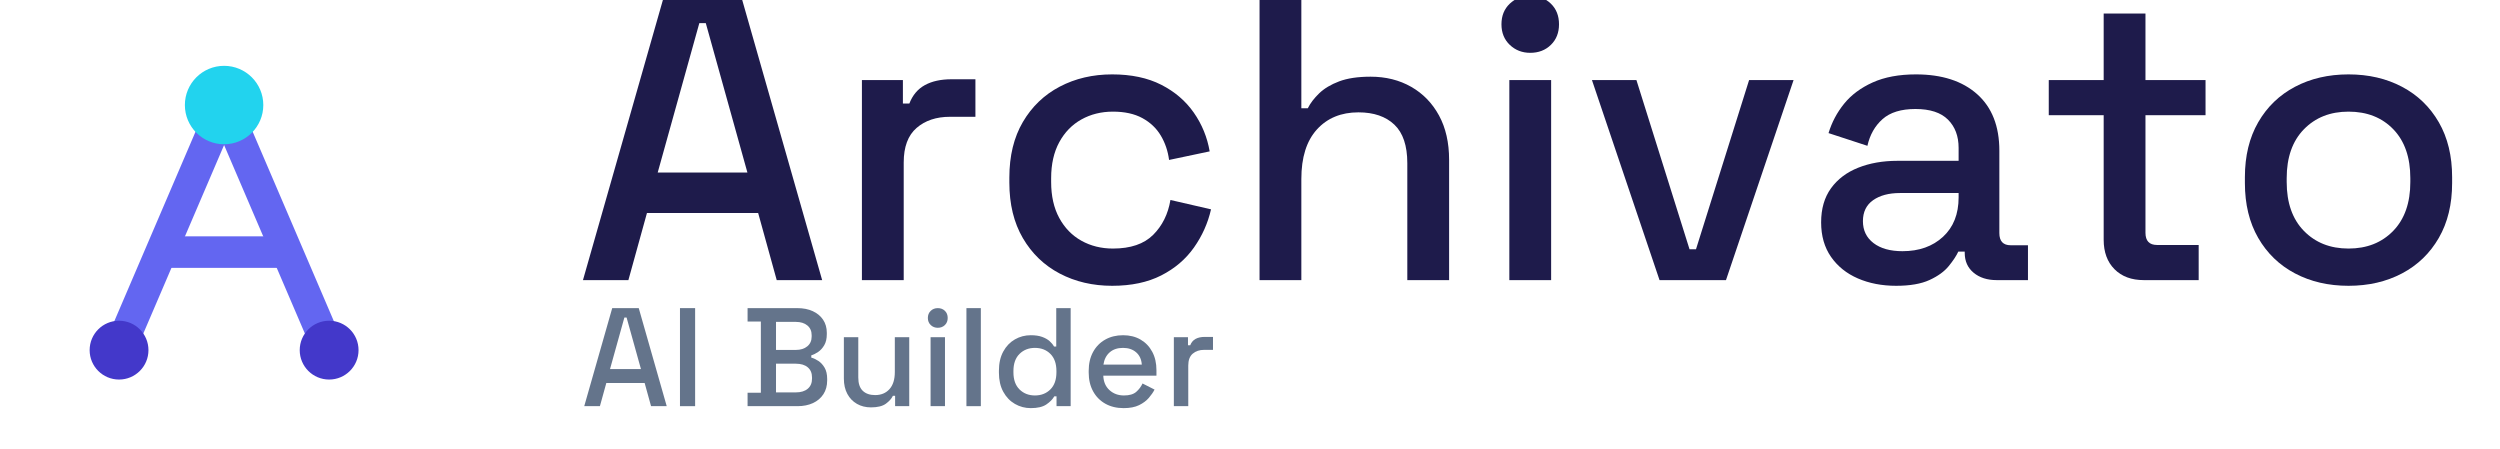
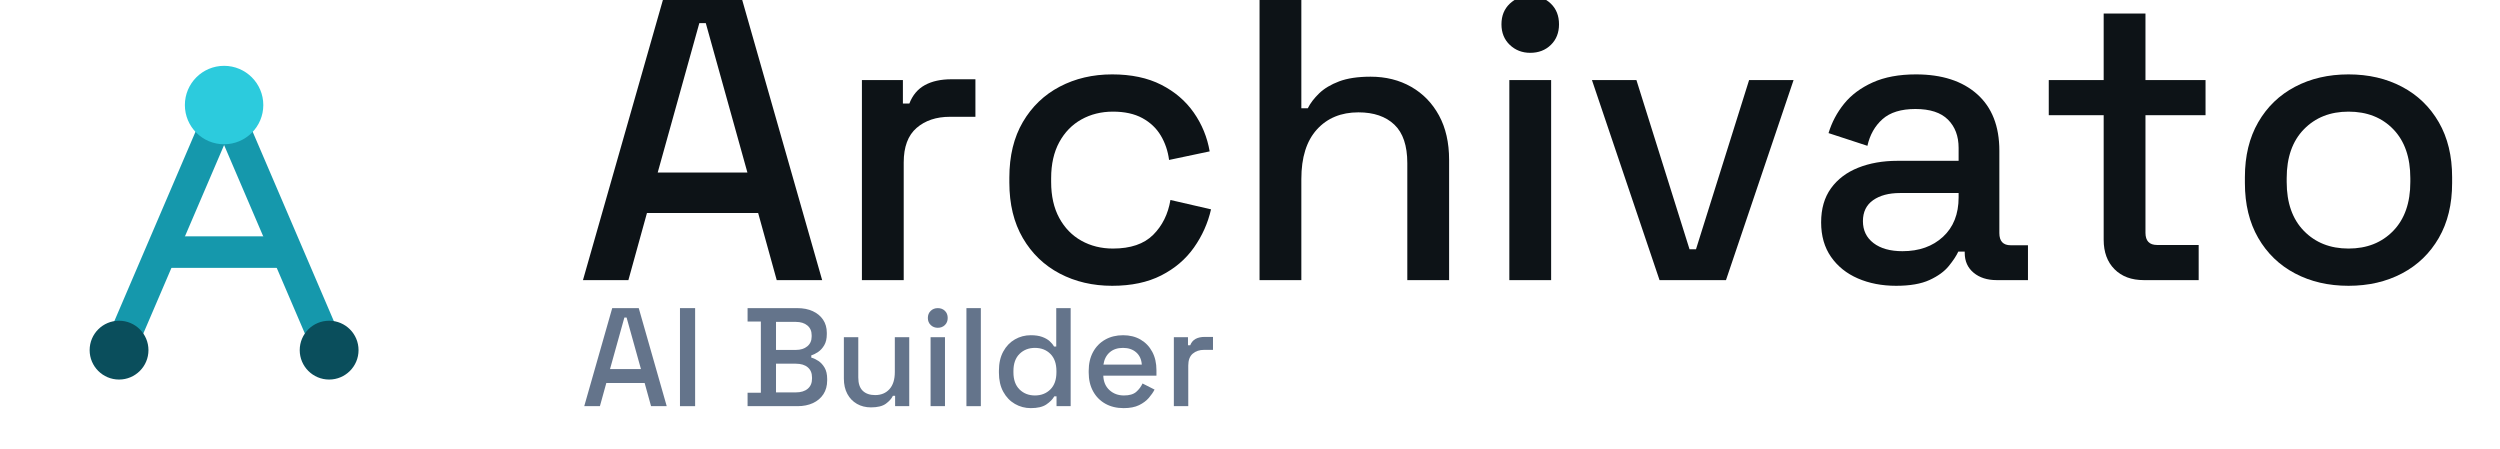
<svg xmlns="http://www.w3.org/2000/svg" width="357" height="64" viewBox="0 0 357 64" role="img" aria-label="Archivato AI Builder">
  <g transform="translate(0,0)">
-     <g fill="none" stroke="#6366F1" stroke-width="4.5" stroke-linecap="round" stroke-linejoin="round">
+     <g fill="none" stroke="#1598AC" stroke-width="4.5" stroke-linecap="round" stroke-linejoin="round">
      <path d="M17 50 32 15 47 50" />
      <path d="M23.3 36h17.4" />
    </g>
-     <circle cx="17" cy="50" r="4.2" fill="#4338CA" />
-     <circle cx="47" cy="50" r="4.2" fill="#4338CA" />
-     <circle cx="32" cy="15" r="5.6" fill="#22D3EE" />
+     <circle cx="17" cy="50" r="4.2" fill="#0A4E5C" />
+     <circle cx="47" cy="50" r="4.2" fill="#0A4E5C" />
+     <circle cx="32" cy="15" r="5.6" fill="#2CCBDD" />
  </g>
-   <g fill="#1E1B4B" transform="translate(82.00,40.00) scale(0.058,-0.058)">
+   <g fill="#0D1317" transform="translate(82.00,40.00) scale(0.058,-0.058)">
    <path transform="translate(0.0,0)" d="M21.5 0 221.249 700H410.651L610.4 0H498.549L452.849 165.199H179.051L133.351 0ZM205.501 264.801H426.399L323.9 632.749H308Z" />
    <path transform="translate(632.0,0)" d="M76.3 0V492.5H177.201V434.75H193.101Q205.151 465.8 231.351 480.15Q257.551 494.5 296.801 494.5H355.751V402.099H293.051Q242.601 402.099 210.901 374.674Q179.201 347.249 179.201 289.699V0Z" />
    <path transform="translate(1019.0,0)" d="M305.45 -14Q233.8 -14 176.35 16.175Q118.9 46.35 85.6 103.35Q52.3 160.35 52.3 239.95V252.55Q52.3 332.5 85.6 389.325Q118.9 446.15 176.35 476.325Q233.8 506.5 305.45 506.5Q376.1 506.5 426.225 480.975Q476.35 455.45 506.45 412.3Q536.55 369.15 545.5 316.95L445.549 295.85Q441.199 329 425.099 355.974Q408.999 382.949 379.824 398.874Q350.65 414.799 307.4 414.799Q264.15 414.799 229.626 395.499Q195.101 376.199 175.151 339.5Q155.201 302.8 155.201 250.9V241.6Q155.201 189.7 175.151 153.001Q195.101 116.301 229.626 97.001Q264.15 77.701 307.4 77.701Q372.449 77.701 406.324 111.401Q440.199 145.101 448.899 197.301L548.85 174.25Q537.25 123.35 506.8 80.2Q476.35 37.05 426.225 11.525Q376.1 -14 305.45 -14Z" />
    <path transform="translate(1611.0,0)" d="M76.3 0V700H179.201V423.101H195.101Q204.501 441.901 223.076 459.826Q241.651 477.75 272.251 489.3Q302.851 500.85 349.651 500.85Q405.901 500.85 449.576 475.925Q493.251 451 518.126 405.375Q543 359.75 543 296V0H440.099V288.1Q440.099 352.499 408.224 382.774Q376.349 413.049 319.75 413.049Q255.8 413.049 217.501 370.874Q179.201 328.699 179.201 248.85V0Z" />
    <path transform="translate(2226.0,0)" d="M76.3 0V492.5H179.201V0ZM127.75 559.6Q97.95 559.6 77.425 579.15Q56.9 598.7 56.9 629.8Q56.9 661.251 77.425 680.626Q97.95 700.001 127.75 700.001Q158.551 700.001 178.576 680.626Q198.601 661.251 198.601 629.8Q198.601 598.7 178.576 579.15Q158.551 559.6 127.75 559.6Z" />
    <path transform="translate(2482.0,0)" d="M190.099 0 23.699 492.5H133.201L263.95 75.901H279.85L410.599 492.5H520.101L353.701 0Z" />
    <path transform="translate(3026.0,0)" d="M228.55 -14Q176.25 -14 134.425 4.15Q92.6 22.3 68.275 57.275Q43.95 92.25 43.95 142.2Q43.95 192.5 68.275 226.125Q92.6 259.75 135.225 276.725Q177.85 293.7 231.75 293.7H382.449V325.55Q382.449 368.95 356.249 395.124Q330.049 421.299 276.1 421.299Q223.15 421.299 195.076 396.299Q167.001 371.3 157.901 330.65L62.2 361.951Q74.2 401.7 100.525 434.25Q126.85 466.8 170.825 486.65Q214.8 506.5 277.4 506.5Q373.3 506.5 428.025 457.85Q482.75 409.2 482.75 318.65V115.801Q482.75 85.801 510.75 85.801H553.2V0H476.2Q441.3 0 419.399 18.175Q397.499 36.35 397.499 67.05V70.15H381.649Q374.499 54.65 358.224 34.625Q341.95 14.6 310.9 0.3Q279.85 -14 228.55 -14ZM244.25 71.201Q305.65 71.201 344.049 106.651Q382.449 142.1 382.449 203.699V214.399H237.95Q197 214.399 171.926 196.775Q146.851 179.15 146.851 145.15Q146.851 111.151 172.926 91.176Q199 71.201 244.25 71.201Z" />
    <path transform="translate(3603.0,0)" d="M261.4 0Q215.9 0 189.249 26.825Q162.599 53.651 162.599 99.401V405.999H27.4V492.5H162.599V656.3H265.501V492.5H413.4V405.999H265.501V116.501Q265.501 86.501 294.201 86.501H396.5V0Z" />
    <path transform="translate(4061.0,0)" d="M307.4 -14Q233.4 -14 175.625 16.525Q117.85 47.05 85.075 103.875Q52.3 160.7 52.3 238.95V253.55Q52.3 331.8 85.075 388.625Q117.85 445.45 175.625 475.975Q233.4 506.5 307.4 506.5Q381.4 506.5 439.175 475.975Q496.95 445.45 529.725 388.625Q562.5 331.8 562.5 253.55V238.95Q562.5 160.7 529.725 103.875Q496.95 47.05 439.175 16.525Q381.4 -14 307.4 -14ZM307.4 77.701Q375.199 77.701 417.399 121.151Q459.599 164.601 459.599 241.6V250.9Q459.599 327.9 417.724 371.349Q375.849 414.799 307.4 414.799Q239.951 414.799 197.576 371.349Q155.201 327.9 155.201 250.9V241.6Q155.201 164.601 197.576 121.151Q239.951 77.701 307.4 77.701Z" />
  </g>
  <g fill="#64748B" transform="translate(83.00,58.00) scale(0.02,-0.02)">
    <path transform="translate(0.0,0)" d="M21.5 0 221.249 700H410.651L610.4 0H498.549L452.849 165.199H179.051L133.351 0ZM205.501 264.801H426.399L323.9 632.749H308Z" />
    <path transform="translate(632.0,0)" d="M73 0V700H181.201V0Z" />
    <path transform="translate(1141.0,0)" d="M46.7 0V95.701H141.5V604.299H46.7V700H402.15Q464.75 700 512.075 678.325Q559.4 656.65 585.9 617.15Q612.4 577.65 612.4 523.7V514.4Q612.4 466.05 594.05 435.025Q575.7 404 550.326 386.975Q524.951 369.95 501.551 362.6V346.7Q524.951 340.7 551.476 323.5Q578 306.3 596.5 274.95Q615 243.6 615 193.95V183.95Q615 126.3 587.826 84.975Q560.651 43.65 513.151 21.825Q465.651 0 403.7 0ZM249.701 98.302H391.2Q445.399 98.302 476.099 124.201Q506.799 150.101 506.799 196.1V205.4Q506.799 251.4 476.424 277.3Q446.049 303.199 391.2 303.199H249.701ZM249.701 401.501H391.3Q442.099 401.501 473.149 427.225Q504.199 452.95 504.199 496.6V506.6Q504.199 550.899 473.474 576.299Q442.749 601.698 391.3 601.698H249.701Z" />
    <path transform="translate(1804.0,0)" d="M264.6 -8.7Q208.699 -8.7 164.849 16.225Q121 41.15 96.125 87.275Q71.25 133.4 71.25 196.5V492.5H174.151V204.4Q174.151 140.351 206.026 109.726Q237.901 79.101 294.5 79.101Q358.45 79.101 396.749 121.451Q435.049 163.801 435.049 243.65V492.5H537.951V0H437.049V73.749H421.149Q407.049 43.85 371.249 17.575Q335.449 -8.7 264.6 -8.7Z" />
    <path transform="translate(2418.0,0)" d="M76.3 0V492.5H179.201V0ZM127.75 559.6Q97.95 559.6 77.425 579.15Q56.9 598.7 56.9 629.8Q56.9 661.251 77.425 680.626Q97.95 700.001 127.75 700.001Q158.551 700.001 178.576 680.626Q198.601 661.251 198.601 629.8Q198.601 598.7 178.576 579.15Q158.551 559.6 127.75 559.6Z" />
    <path transform="translate(2674.0,0)" d="M76.3 0V700H179.201V0Z" />
    <path transform="translate(2930.0,0)" d="M279.799 -14Q218.699 -14 166.674 15.85Q114.65 45.7 83.475 102.525Q52.3 159.35 52.3 238.95V253.55Q52.3 333.15 83.3 389.975Q114.3 446.8 166.174 476.65Q218.049 506.5 279.799 506.5Q327.949 506.5 360.724 494.6Q393.499 482.7 414.074 464.426Q434.649 446.151 445.698 425.701H461.599V700H564.5V0H463.599V70.149H447.698Q429.299 37.95 390.649 11.975Q351.999 -14 279.799 -14ZM309.4 76.401Q376.149 76.401 419.524 119.326Q462.899 162.251 462.899 241.6V250.9Q462.899 330.25 419.849 373.174Q376.799 416.099 309.4 416.099Q243 416.099 199.451 373.174Q155.901 330.25 155.901 250.9V241.6Q155.901 162.251 199.451 119.326Q243 76.401 309.4 76.401Z" />
    <path transform="translate(3571.0,0)" d="M301.6 -14Q227.25 -14 171.1 17.5Q114.95 49 83.625 106.325Q52.3 163.65 52.3 240.25V252.25Q52.3 329.2 83.3 386.35Q114.3 443.5 169.775 475Q225.25 506.5 297.85 506.5Q369.1 506.5 422.575 475.4Q476.05 444.3 506.05 388.2Q536.05 332.1 536.05 256.8V217.65H156.501Q158.851 152.651 200.626 114.526Q242.4 76.401 304.2 76.401Q362.449 76.401 391.824 102.201Q421.199 128.001 436.649 161.951L522.5 118.45Q508.15 90 481.65 59.15Q455.15 28.3 411.85 7.15Q368.55 -14 301.6 -14ZM157.501 296.951H431.498Q427.498 352.55 391.224 384.324Q354.949 416.099 297.2 416.099Q238.5 416.099 202.201 384.324Q165.901 352.55 157.501 296.951Z" />
    <path transform="translate(4155.0,0)" d="M76.3 0V492.5H177.201V434.75H193.101Q205.151 465.8 231.351 480.15Q257.551 494.5 296.801 494.5H355.751V402.099H293.051Q242.601 402.099 210.901 374.674Q179.201 347.249 179.201 289.699V0Z" />
  </g>
</svg>
